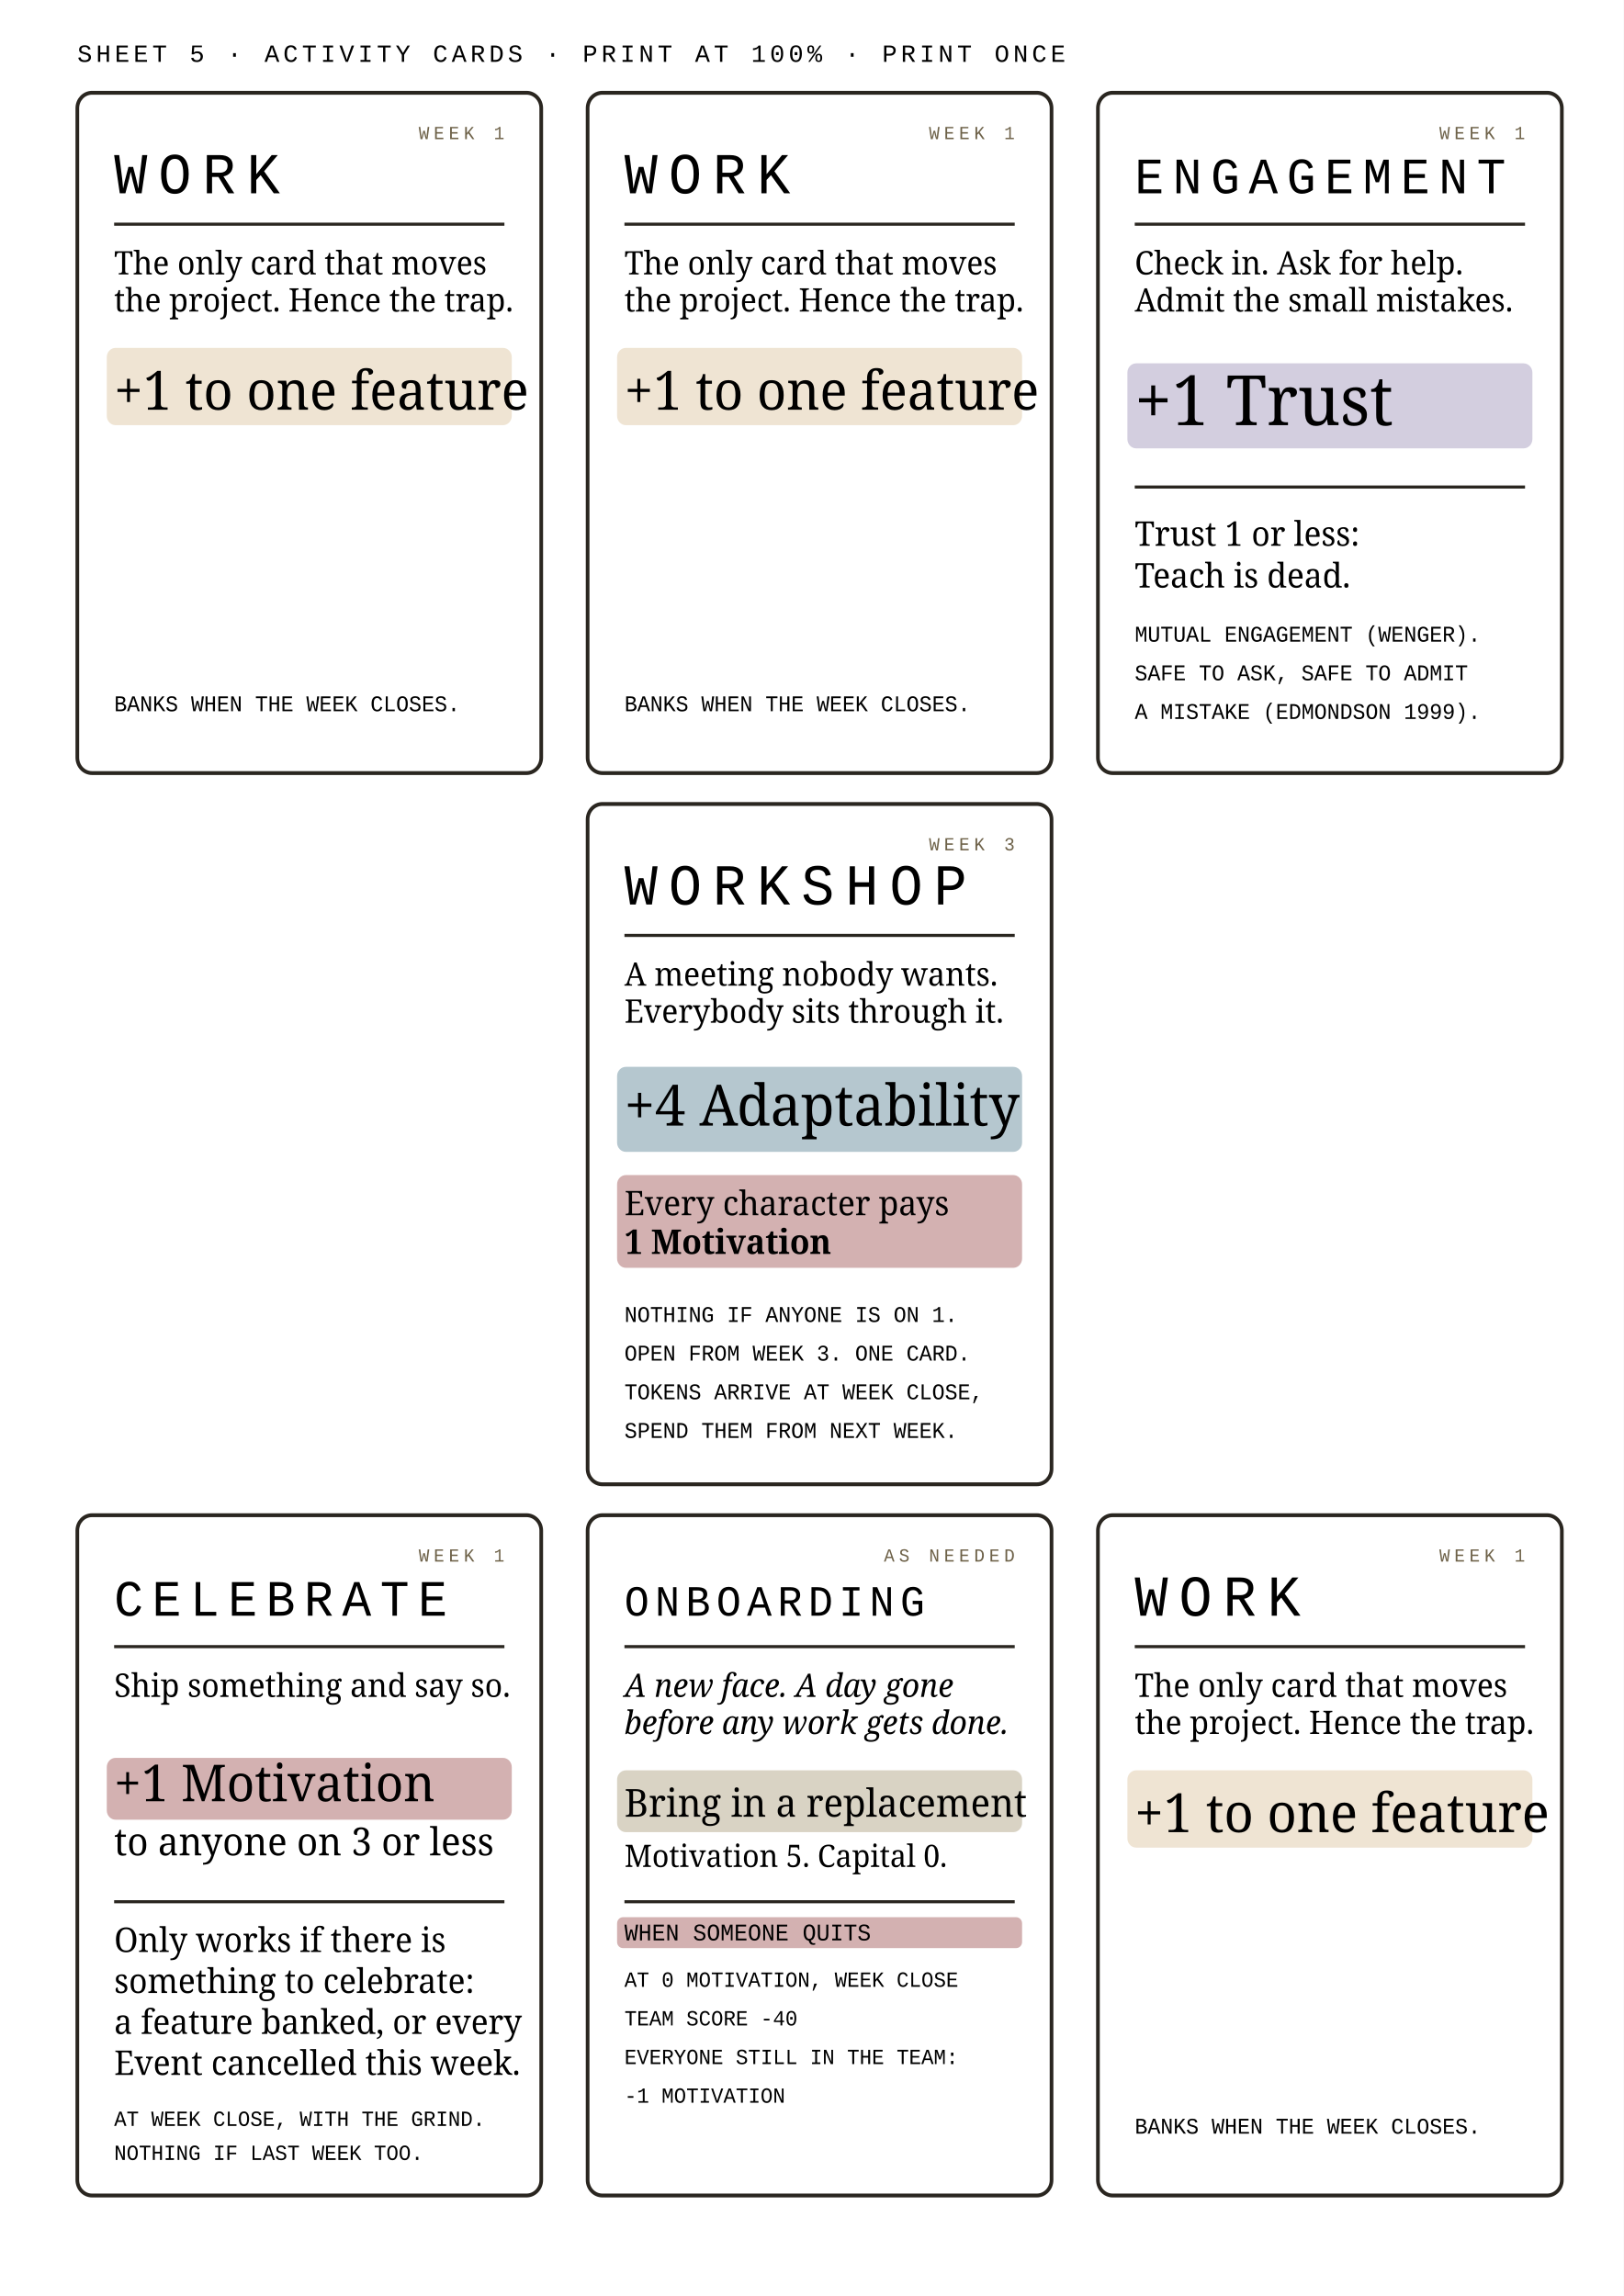
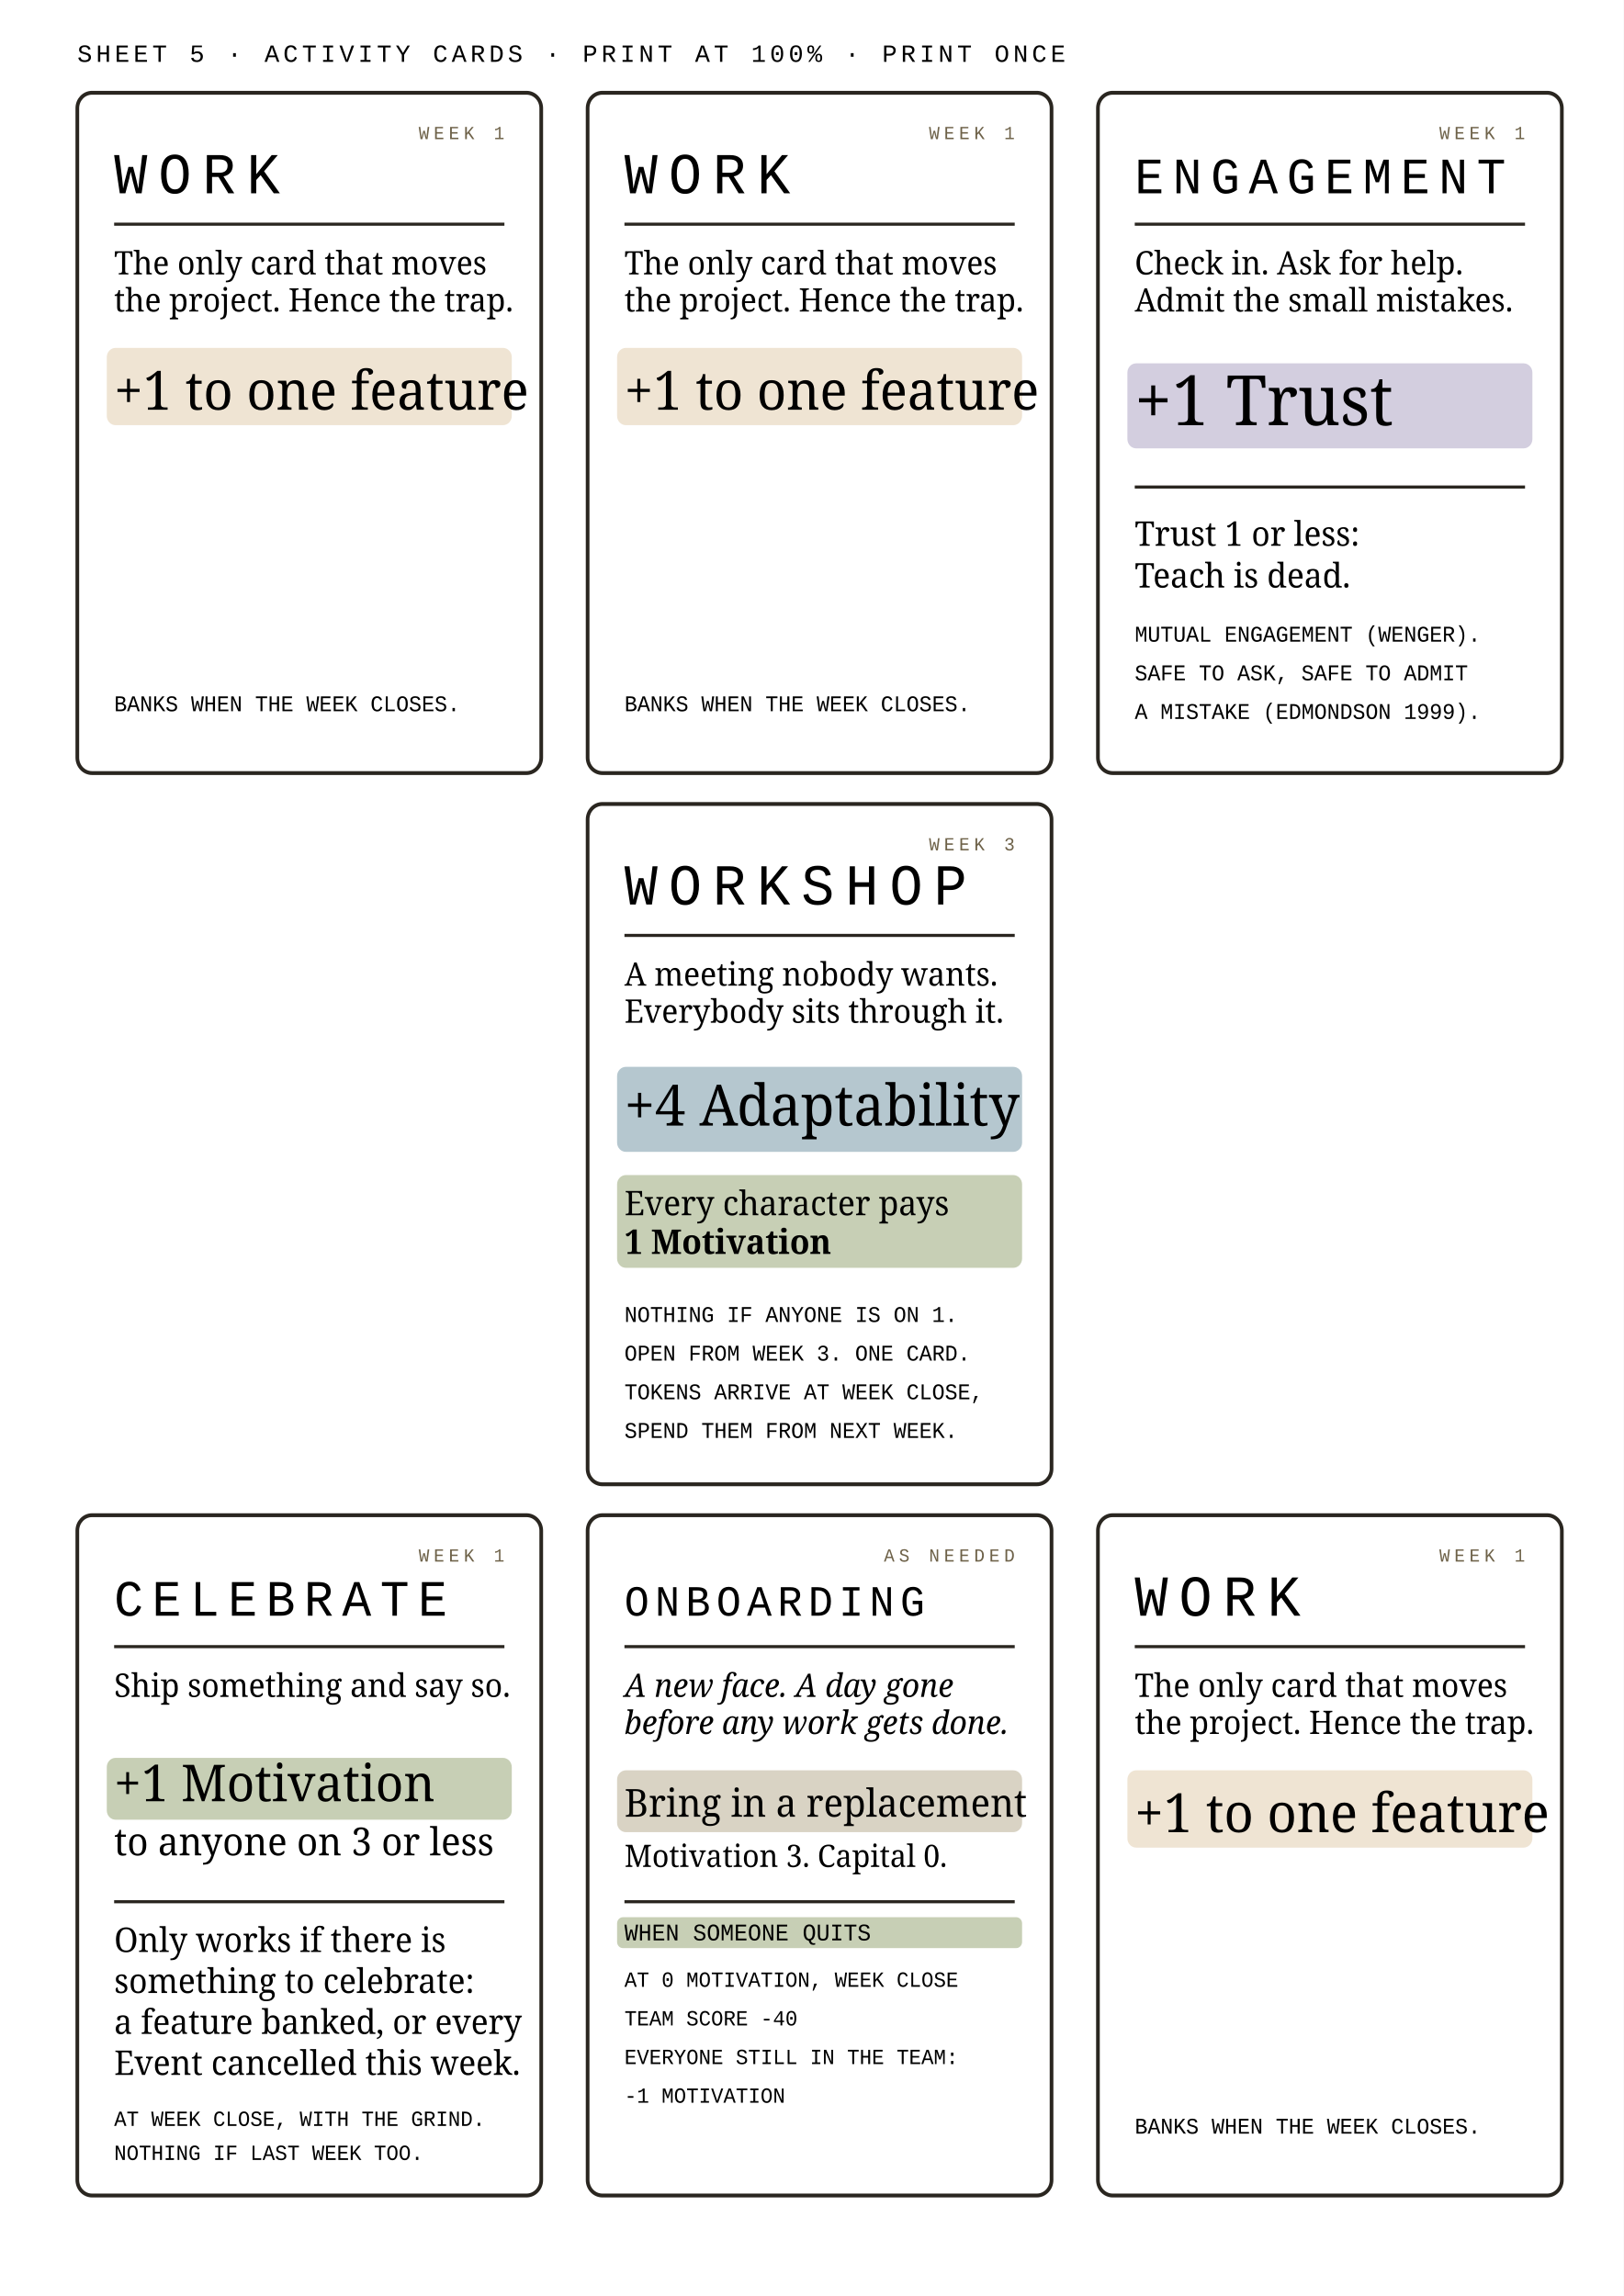
<svg xmlns="http://www.w3.org/2000/svg" width="210mm" height="297mm" viewBox="0 0 210 297">
  <style>
  .s { font-family:"EB Garamond",Garamond,Georgia,serif; fill:#000000; }
  .m { font-family:"IBM Plex Mono","Courier New",monospace; fill:#000000; }
  .c { fill:none; stroke:#2A2620; stroke-width:.5; }
  .h { stroke:#2A2620; stroke-width:.4; fill:none; }
  .q { fill:#000000; }
  .wk { fill:#6E6249; }
  .trust { fill:#000000; }
  .capab { fill:#000000; }
  .shpra { fill:#000000; }
  .adapt { fill:#000000; }
</style>
  <defs>
    <g id="work" transform="scale(.952381,1)">
      <rect width="63" height="88" rx="2" class="c" />
      <text x="58" y="6" class="m wk" font-size="2.4" letter-spacing=".6" text-anchor="end">WEEK 1</text>
      <text x="5" y="13" class="m" font-size="7.5" letter-spacing="1.5">WORK</text>
      <line x1="5" y1="17" x2="58" y2="17" class="h" stroke-width=".7" />
      <text x="5" y="23.5" class="s" font-size="4.2">The only card that moves</text>
      <text x="5" y="28.3" class="s" font-size="4.2">the project. Hence the trap.</text>
      <g transform="translate(0,11)">
        <rect x="4" y="22" width="55" height="10" rx="1.2" fill="#EFE4D3" />
        <text x="5" y="30" class="s" font-size="7">+1 to one feature</text>
        <text x="5" y="69" class="m q" font-size="2.9">BANKS WHEN THE WEEK CLOSES.</text>
      </g>
    </g>
    <g id="engagement" transform="scale(.952381,1)">
      <rect width="63" height="88" rx="2" class="c" />
      <text x="58" y="6" class="m wk" font-size="2.4" letter-spacing=".6" text-anchor="end">WEEK 1</text>
      <text x="5" y="13" class="m" font-size="6.6" letter-spacing="1.2">ENGAGEMENT</text>
      <line x1="5" y1="17" x2="58" y2="17" class="h" stroke-width=".7" />
      <text x="5" y="23.5" class="s" font-size="4.2">Check in. Ask for help.</text>
      <text x="5" y="28.3" class="s" font-size="4.2">Admit the small mistakes.</text>
      <g transform="translate(0,11)">
        <rect x="4" y="24" width="55" height="11" rx="1.2" fill="#D3CEDF" />
        <text x="5" y="32" class="s trust" font-size="9">+1 Trust</text>
        <line x1="5" y1="40" x2="58" y2="40" class="h" />
        <text x="5" y="47.6" class="s" font-size="4.4">
          <tspan class="trust">Trust 1 or less</tspan>:</text>
        <text x="5" y="53" class="s" font-size="4.4">Teach is dead.</text>
        <text x="5" y="60" class="m q" font-size="2.9">MUTUAL ENGAGEMENT (WENGER).</text>
        <text x="5" y="65" class="m q" font-size="2.9">SAFE TO ASK, SAFE TO ADMIT</text>
        <text x="5" y="70" class="m q" font-size="2.9">A MISTAKE (EDMONDSON 1999).</text>
      </g>
    </g>
    <g id="workshop" transform="scale(.952381,1)">
      <rect width="63" height="88" rx="2" class="c" />
      <text x="58" y="6" class="m wk" font-size="2.4" letter-spacing=".6" text-anchor="end">WEEK 3</text>
      <text x="5" y="13" class="m" font-size="7.5" letter-spacing="1.5">WORKSHOP</text>
      <line x1="5" y1="17" x2="58" y2="17" class="h" stroke-width=".7" />
      <text x="5" y="23.5" class="s" font-size="4.2">A meeting nobody wants.</text>
      <text x="5" y="28.3" class="s" font-size="4.2">Everybody sits through it.</text>
      <g transform="translate(0,10)">
        <rect x="4" y="24" width="55" height="11" rx="1.2" fill="#B5C7CF" />
        <text x="5" y="31.6" class="s adapt" font-size="7.4">+4 Adaptability</text>
-         <rect x="4" y="38" width="55" height="12" rx="1.2" fill="#D3B1B1" />
+         <rect x="4" y="38" width="55" height="12" rx="1.2" fill="#C7CFB5" />
        <text x="5" y="43.2" class="s" font-size="4.4">Every character pays</text>
        <text x="5" y="48.2" class="s" font-size="4.4" font-weight="bold">1 Motivation</text>
        <text x="5" y="57" class="m q" font-size="2.9">NOTHING IF ANYONE IS ON 1.</text>
        <text x="5" y="62" class="m q" font-size="2.9">OPEN FROM WEEK 3. ONE CARD.</text>
        <text x="5" y="67" class="m q" font-size="2.9">TOKENS ARRIVE AT WEEK CLOSE,</text>
        <text x="5" y="72" class="m q" font-size="2.9">SPEND THEM FROM NEXT WEEK.</text>
      </g>
    </g>
    <g id="celebrate" transform="scale(.952381,1)">
      <rect width="63" height="88" rx="2" class="c" stroke-width=".9" />
      <text x="58" y="6" class="m wk" font-size="2.4" letter-spacing=".6" text-anchor="end">WEEK 1</text>
      <text x="5" y="13" class="m" font-size="6.6" letter-spacing="1.2">CELEBRATE</text>
      <line x1="5" y1="17" x2="58" y2="17" class="h" stroke-width=".7" />
      <text x="5" y="23.5" class="s" font-size="4.2">Ship something and say so.</text>
      <g transform="translate(0,8)">
-         <rect x="4" y="23.39" width="55" height="8" rx="1.2" fill="#D3B1B1" />
+         <rect x="4" y="23.39" width="55" height="8" rx="1.2" fill="#C7CFB5" />
        <text x="5" y="29" class="s" font-size="6.6">+1 Motivation</text>
        <text x="5" y="36" class="s" font-size="5">to anyone on 3 or less</text>
        <line x1="5" y1="42" x2="58" y2="42" class="h" />
        <text x="5" y="48.5" class="s" font-size="4.4">Only works if there is</text>
        <text x="5" y="53.8" class="s" font-size="4.4">something to celebrate:</text>
        <text x="5" y="59.1" class="s" font-size="4.4">a feature banked, or every</text>
        <text x="5" y="64.4" class="s" font-size="4.4">Event cancelled this week.</text>
        <text x="5" y="71" class="m q" font-size="2.8">AT WEEK CLOSE, WITH THE GRIND.</text>
        <text x="5" y="75.4" class="m q" font-size="2.8">NOTHING IF LAST WEEK TOO.</text>
      </g>
    </g>
    <g id="onboarding" transform="scale(.952381,1)">
      <rect width="63" height="88" rx="2" class="c" />
      <text x="58" y="6" class="m wk" font-size="2.4" letter-spacing=".6" text-anchor="end">AS NEEDED</text>
      <text x="5" y="13" class="m" font-size="5.6" letter-spacing=".8">ONBOARDING</text>
      <line x1="5" y1="17" x2="58" y2="17" class="h" stroke-width=".7" />
      <text x="5" y="23.5" class="s" font-size="4.2" font-style="italic">A new face. A day gone</text>
      <text x="5" y="28.3" class="s" font-size="4.2" font-style="italic">before any work gets done.</text>
      <rect x="4" y="33" width="55" height="8" rx="1.2" fill="#D9D3C4" />
      <text x="5" y="39" class="s" font-size="5">Bring in a replacement</text>
-       <text x="5" y="45.5" class="s" font-size="4">Motivation 5. Capital 0.</text>
+       <text x="5" y="45.5" class="s" font-size="4">Motivation 3. Capital 0.</text>
      <line x1="5" y1="50" x2="58" y2="50" class="h" />
-       <rect x="4" y="52" width="55" height="4" rx=".8" fill="#D3B1B1" />
+       <rect x="4" y="52" width="55" height="4" rx=".8" fill="#C7CFB5" />
      <text x="5" y="55" class="m q" font-size="3.1">WHEN SOMEONE QUITS</text>
      <text x="5" y="61" class="m q" font-size="2.8">AT 0 MOTIVATION, WEEK CLOSE</text>
      <text x="5" y="66" class="m q" font-size="2.8">TEAM SCORE -40</text>
      <text x="5" y="71" class="m q" font-size="2.8">EVERYONE STILL IN THE TEAM:</text>
      <text x="5" y="76" class="m q" font-size="2.8">-1 MOTIVATION</text>
    </g>
  </defs>
  <rect width="210" height="297" fill="#FFFFFF" />
  <text x="10" y="8" class="m" font-size="3.2" letter-spacing=".5">SHEET 5 · ACTIVITY CARDS · PRINT AT 100% · PRINT ONCE</text>
  <use href="#work" x="10" y="12" />
  <use href="#work" x="76" y="12" />
  <use href="#engagement" x="142" y="12" />
  <use href="#workshop" x="76" y="104" />
  <use href="#celebrate" x="10" y="196" />
  <use href="#onboarding" x="76" y="196" />
  <use href="#work" x="142" y="196" />
</svg>
